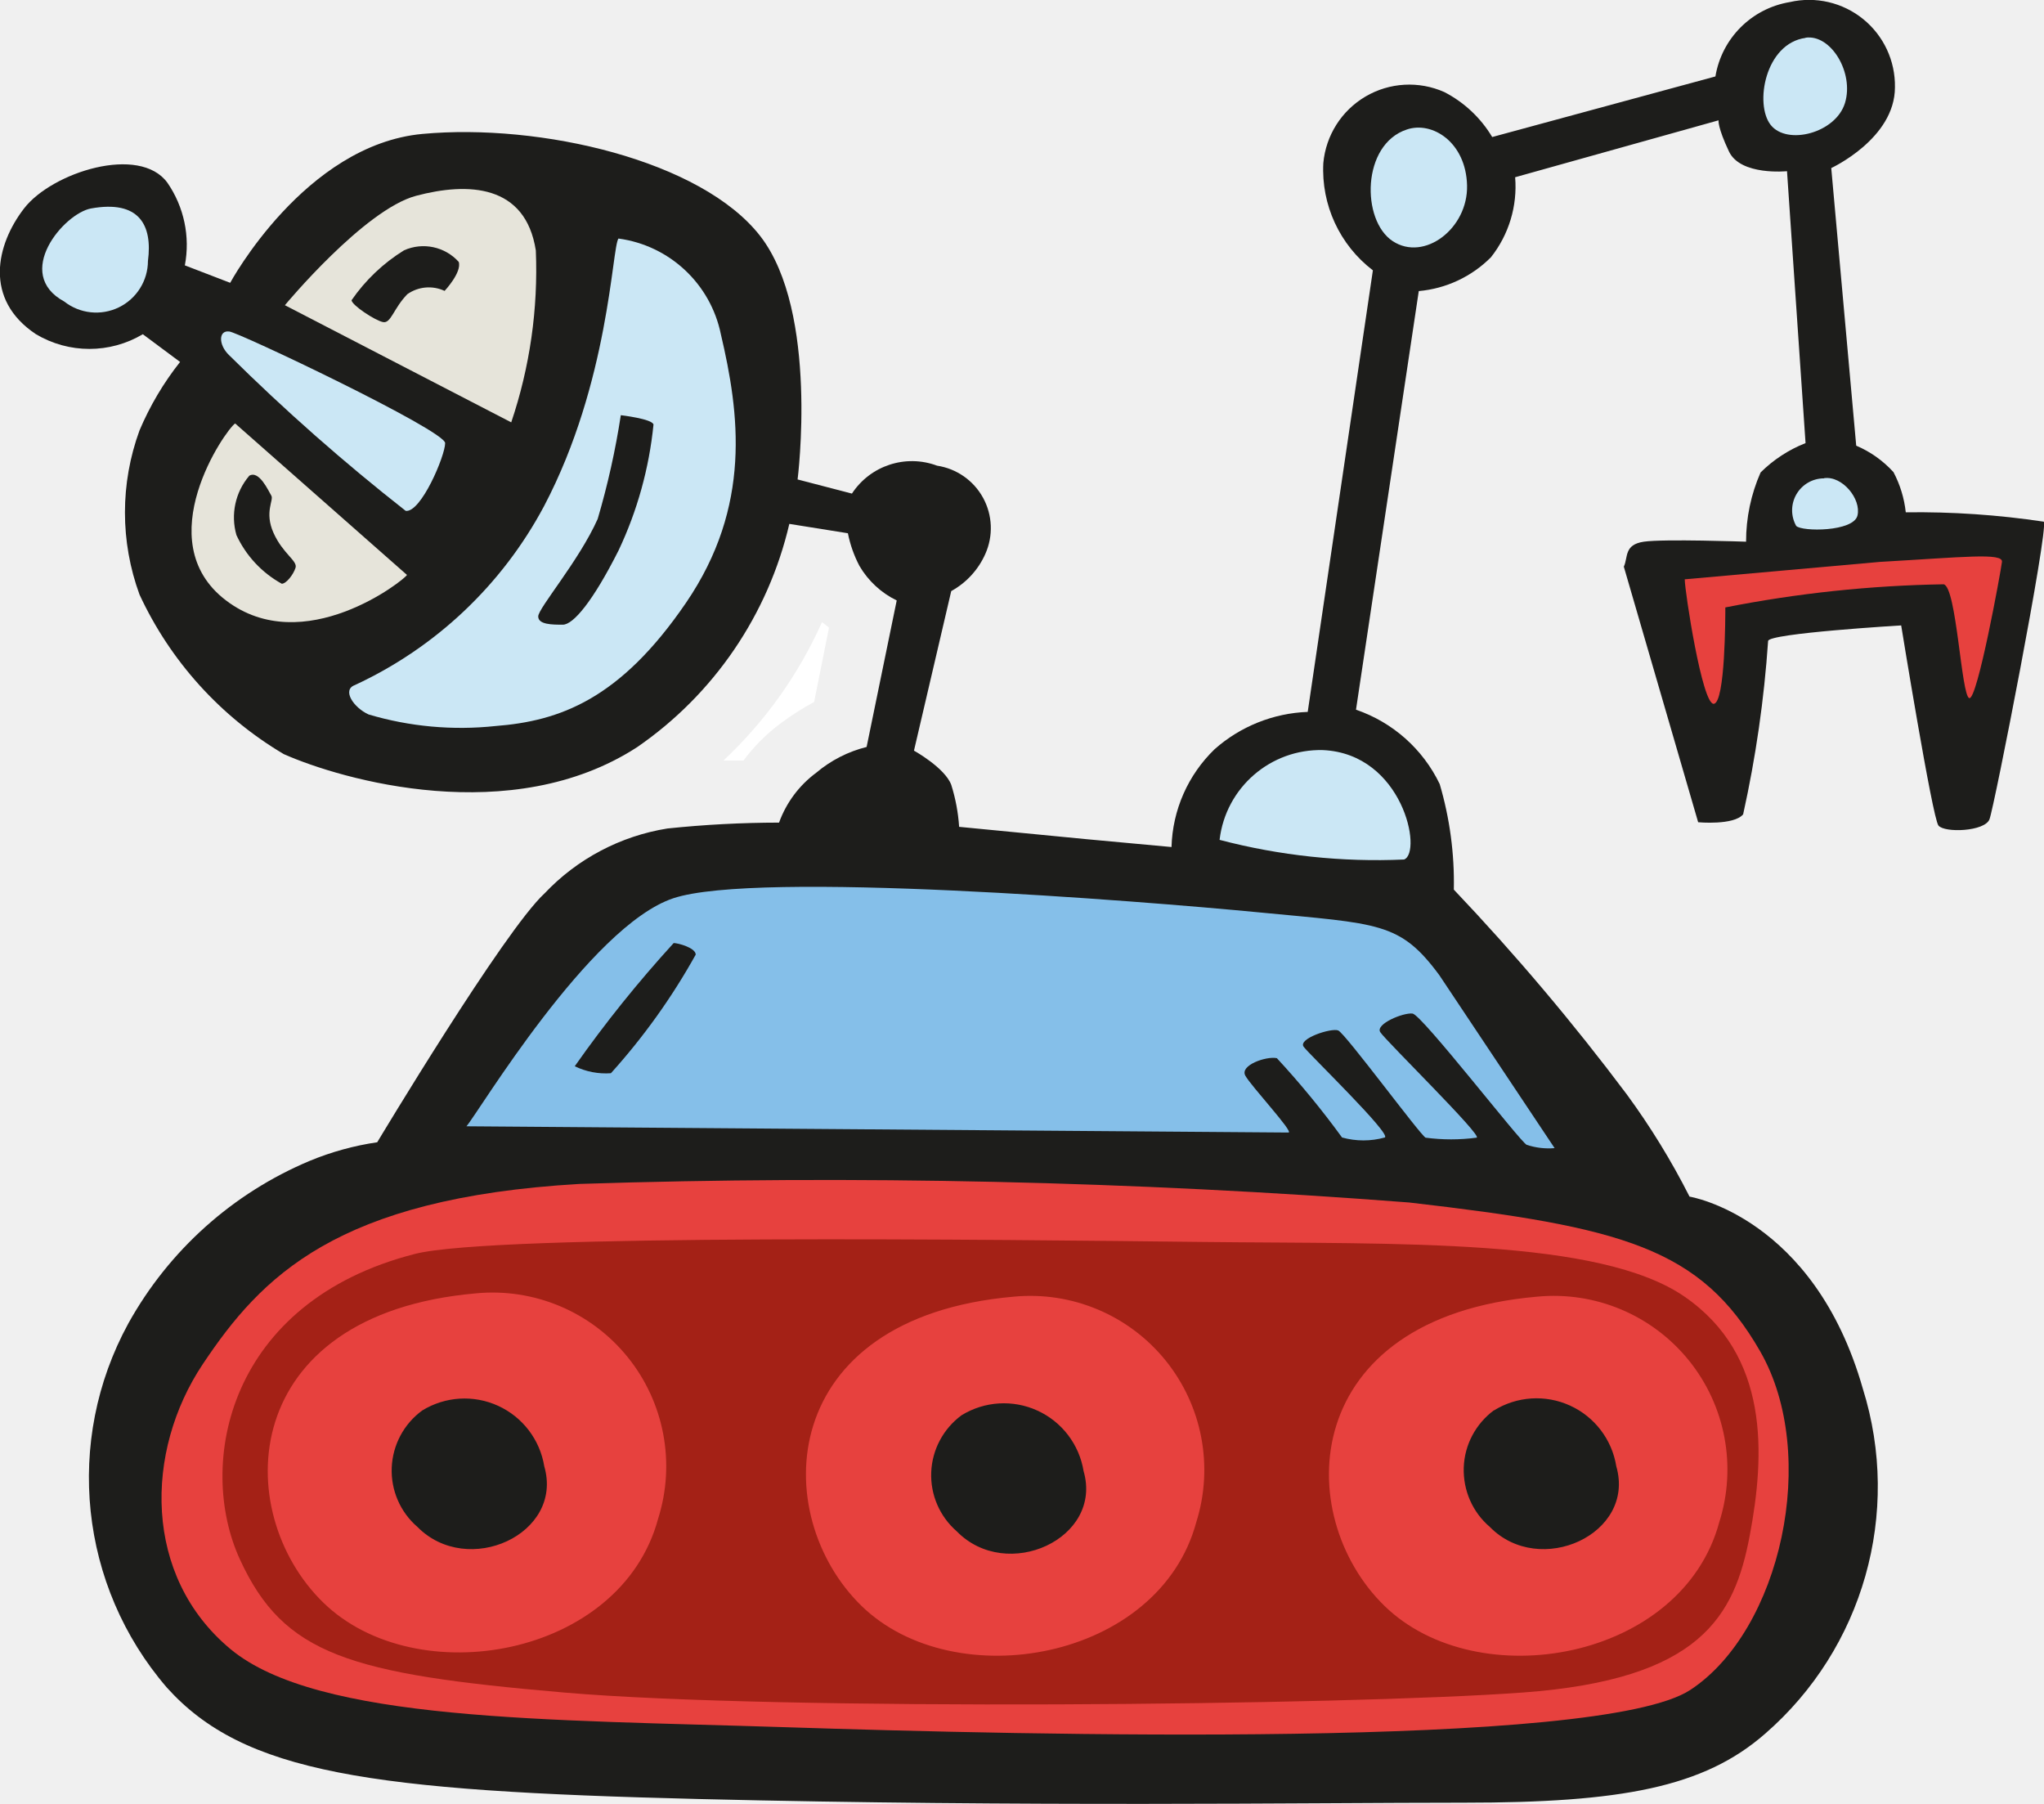
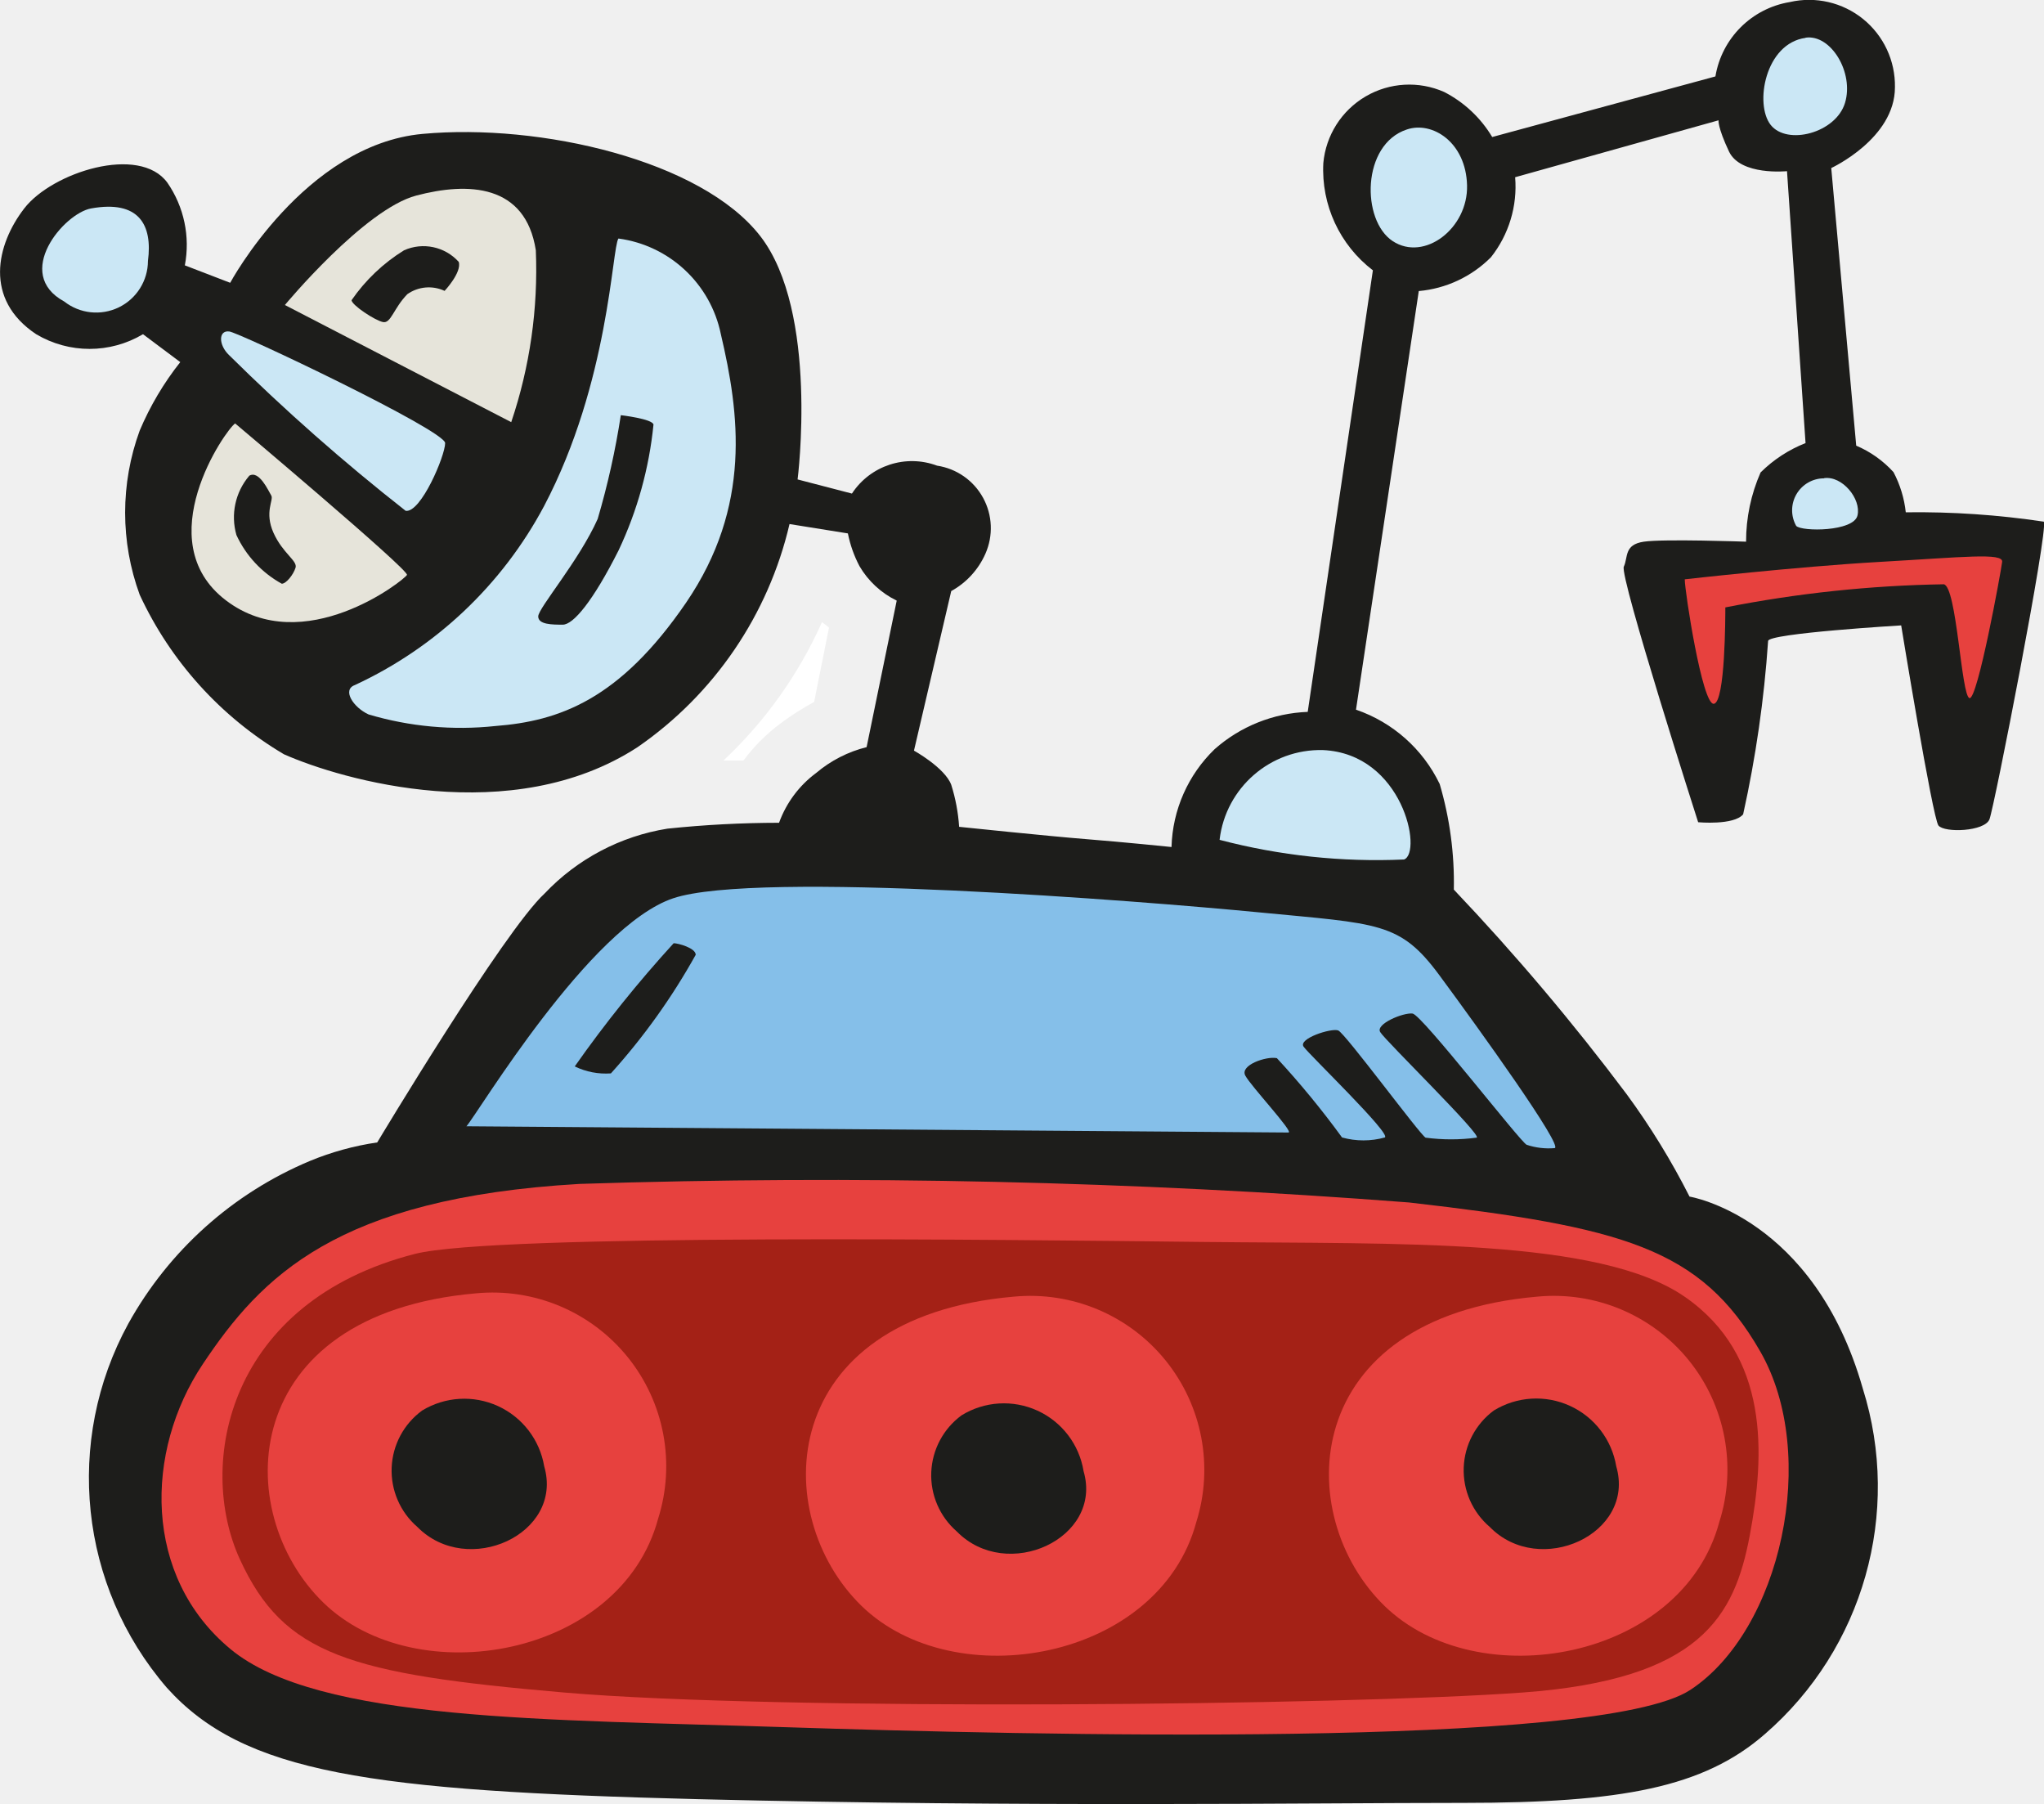
- <svg xmlns="http://www.w3.org/2000/svg" width="139.182" height="122.804" viewBox="0 0 11.135 9.824">
-   <path d="M4.478 3.388a2.34 2.34 0 0 1-.537.754h.109a.987.987 0 0 1 .203-.203 1.457 1.457 0 0 1 .182-.116l.081-.405a.375.375 0 0 0-.039-.03z" fill="#fff" />
-   <path d="M1.254 1.54S1.66.788 2.302.729s1.52.144 1.84.557.203 1.325.203 1.325l.296.077a.391.391 0 0 1 .464-.152.344.344 0 0 1 .263.48.43.43 0 0 1-.186.203l-.203.869s.168.093.203.186a.971.971 0 0 1 .043.229l.691.067.466.043a.77.77 0 0 1 .235-.533.811.811 0 0 1 .507-.203l.355-2.405a.689.689 0 0 1-.27-.584.47.47 0 0 1 .659-.387.652.652 0 0 1 .261.245l1.216-.33a.492.492 0 0 1 .405-.405.468.468 0 0 1 .573.464c0 .28-.347.44-.347.44l.136 1.512a.582.582 0 0 1 .203.144.608.608 0 0 1 .067.219 4.64 4.64 0 0 1 .752.051c.026.043-.27 1.554-.296 1.621s-.245.075-.278.034-.203-1.09-.203-1.09-.725.043-.725.085a6.349 6.349 0 0 1-.136.944c-.051.061-.245.043-.245.043l-.405-1.392c.024-.051 0-.12.109-.136s.557 0 .557 0a.934.934 0 0 1 .079-.377.723.723 0 0 1 .245-.16L9.735.932s-.253.026-.316-.107-.057-.17-.057-.17l-1.108.31a.62.62 0 0 1-.132.436.634.634 0 0 1-.393.184l-.342 2.28a.79.79 0 0 1 .456.405 1.899 1.899 0 0 1 .077.575 12.547 12.547 0 0 1 .942 1.115 3.976 3.976 0 0 1 .342.557s.677.109.944 1.046a1.783 1.783 0 0 1-.533 1.88c-.334.292-.784.375-1.639.375s-2.381.024-4.172-.02-2.476-.14-2.896-.608a1.751 1.751 0 0 1-.209-1.982 2.026 2.026 0 0 1 .989-.886 1.544 1.544 0 0 1 .367-.101s.691-1.153.912-1.356a1.177 1.177 0 0 1 .669-.353 5.921 5.921 0 0 1 .608-.032.586.586 0 0 1 .203-.272.679.679 0 0 1 .274-.14l.164-.798a.476.476 0 0 1-.203-.188.659.659 0 0 1-.063-.178L4.3 2.853a2.039 2.039 0 0 1-.829 1.216c-.685.444-1.609.178-1.925.038a1.974 1.974 0 0 1-.786-.869 1.299 1.299 0 0 1 0-.894 1.609 1.609 0 0 1 .221-.373L.778 1.82a.569.569 0 0 1-.582 0c-.286-.19-.217-.488-.065-.685S.76.786.912.995a.596.596 0 0 1 .095.45z" fill="#1d1d1b" />
-   <path d="M.496 1.135c.261-.047.336.089.31.286a.282.282 0 0 1-.456.221c-.28-.152-.002-.48.146-.507z" fill="#cbe7f5" />
-   <path d="M1.552 1.662s.432-.521.715-.596.596-.063.652.298a2.592 2.592 0 0 1-.134.936zm-.271.644l.936.825c-.012.026-.563.462-.987.138s0-.93.051-.963z" fill="#e6e4da" />
-   <path d="M1.248 1.805c.043 0 1.177.539 1.177.608s-.132.381-.215.369a11.145 11.145 0 0 1-.963-.849c-.057-.055-.057-.134 0-.128z" fill="#cbe7f5" />
-   <path d="M1.356 2.592c.055-.036.107.083.122.107s-.039.089.012.203.132.152.12.19-.051.087-.075.087a.582.582 0 0 1-.247-.265.349.349 0 0 1 .069-.322zm.559-.957a.963.963 0 0 1 .286-.272.259.259 0 0 1 .298.063c.018.057-.077.158-.077.158a.203.203 0 0 0-.203.018c-.075.077-.089.16-.132.152s-.172-.093-.172-.12z" fill="#1d1d1b" />
-   <path d="M3.37 1.299a.659.659 0 0 1 .557.521c.101.43.17.936-.19 1.463s-.689.644-1.038.671a1.767 1.767 0 0 1-.691-.063c-.083-.038-.146-.134-.075-.16a2.229 2.229 0 0 0 1.031-.975c.355-.675.369-1.406.405-1.457z" fill="#cbe7f5" />
-   <path d="M3.382 2.261s.172.02.178.051a2.089 2.089 0 0 1-.19.685c-.14.278-.247.405-.304.405s-.134 0-.134-.045.223-.304.324-.531a4.304 4.304 0 0 0 .126-.565z" fill="#1d1d1b" />
-   <path d="M7.664.705c.138-.047.322.069.328.304s-.233.417-.405.304-.17-.527.077-.608zm2.172-.5c.138-.02.265.19.215.355s-.316.233-.405.12-.03-.444.19-.474zm.101 2.399c.099-.014.203.113.182.203s-.304.089-.334.057a.174.174 0 0 1 .152-.259z" fill="#cbe7f5" />
-   <path d="M9.177 3.155l1.064-.095c.456-.026.671-.051.665 0s-.134.754-.178.742-.069-.608-.14-.62a6.713 6.713 0 0 0-1.189.126c0 .045 0 .519-.063.525s-.158-.614-.158-.677z" fill="#e7413e" />
-   <path d="M6.644 4.573a.553.553 0 0 1 .563-.488c.436.02.543.557.442.596a3.366 3.366 0 0 1-1.005-.107z" fill="#cbe7f5" />
-   <path d="M2.541 6.134c.063-.071.671-1.09 1.127-1.242s2.539.014 3.192.077.766.051.981.342l.628.942a.381.381 0 0 1-.152-.018c-.032-.012-.571-.709-.622-.715s-.203.057-.176.101.563.569.525.575a1.054 1.054 0 0 1-.278 0c-.032-.018-.438-.569-.476-.584s-.221.045-.188.089.48.476.442.494a.434.434 0 0 1-.233 0 4.774 4.774 0 0 0-.355-.432c-.057-.012-.203.038-.172.095s.267.31.235.31z" fill="#85bfe9" />
-   <path d="M3.131 5.807a6.732 6.732 0 0 1 .539-.671c.024 0 .12.026.12.063a3.514 3.514 0 0 1-.462.646.387.387 0 0 1-.197-.038z" fill="#1d1d1b" />
-   <path d="M3.155 6.448a41.366 41.366 0 0 1 4.521.101c1.165.134 1.589.247 1.913.811s.113 1.52-.381 1.844-3.627.245-4.926.203-2.551-.03-3.027-.426-.468-1.076-.15-1.552.727-.904 2.051-.981z" fill="#e7413e" />
-   <path d="M2.261 6.829c.436-.111 3.224-.077 4.294-.065s2.158-.022 2.622.298.438.861.355 1.301-.267.784-1.236.855-4.053.101-5.224 0-1.526-.205-1.765-.725-.065-1.404.954-1.664z" fill="#a42116" />
-   <path d="M2.592 7.044a.946.946 0 0 1 .993 1.228c-.203.754-1.317.95-1.824.456s-.468-1.57.831-1.684zm2.93.018a.948.948 0 0 1 .995 1.228c-.203.754-1.317.95-1.824.456s-.468-1.57.829-1.684zm2.851 0a.946.946 0 0 1 .993 1.228c-.203.754-1.317.95-1.824.456s-.468-1.57.831-1.684z" fill="#e7413e" />
-   <path d="M2.3 7.682a.44.44 0 0 1 .665.304c.107.369-.417.608-.691.33-.094-.081-.145-.2-.14-.323s.066-.238.166-.311zm2.938.026a.44.44 0 0 1 .665.304c.107.367-.417.608-.691.328-.093-.081-.144-.199-.139-.322s.066-.237.165-.31zm2.9-.026a.44.44 0 0 1 .667.304c.107.369-.417.608-.689.33-.094-.08-.146-.199-.142-.323s.065-.238.164-.312z" fill="#1d1d1b" />
+ <svg xmlns="http://www.w3.org/2000/svg" width="139.18" height="122.8" version="1.1" viewBox="0 0 11.135 9.824">
+   <g stroke-width=".203">
+     <path d="m4.478 3.388a2.341 2.341 0 0 1-0.537 0.754h0.109a0.987 0.987 0 0 1 0.203-0.203 1.457 1.457 0 0 1 0.182-0.116l0.081-0.405a0.375 0.375 0 0 0-0.039-0.03z" fill="#fff" />
+     <path d="m1.254 1.54s0.405-0.752 1.048-0.811c0.642-0.059 1.52 0.144 1.84 0.557 0.32 0.413 0.203 1.325 0.203 1.325l0.296 0.077a0.391 0.391 0 0 1 0.464-0.152 0.344 0.344 0 0 1 0.263 0.48 0.43 0.43 0 0 1-0.186 0.203l-0.203 0.869s0.168 0.093 0.203 0.186a0.971 0.971 0 0 1 0.043 0.229s0.488 0.051 0.691 0.067c0.203 0.016 0.466 0.043 0.466 0.043a0.77 0.77 0 0 1 0.235-0.533 0.811 0.811 0 0 1 0.507-0.203l0.355-2.405a0.689 0.689 0 0 1-0.27-0.584 0.47 0.47 0 0 1 0.659-0.387 0.652 0.652 0 0 1 0.261 0.245l1.216-0.33a0.492 0.492 0 0 1 0.405-0.405 0.468 0.468 0 0 1 0.573 0.464c0 0.28-0.347 0.44-0.347 0.44l0.136 1.512a0.582 0.582 0 0 1 0.203 0.144 0.608 0.608 0 0 1 0.067 0.219 4.64 4.64 0 0 1 0.752 0.051c0.026 0.043-0.27 1.554-0.296 1.621-0.026 0.067-0.245 0.075-0.278 0.034-0.032-0.041-0.203-1.09-0.203-1.09s-0.725 0.043-0.725 0.085a6.349 6.349 0 0 1-0.136 0.944c-0.051 0.061-0.245 0.043-0.245 0.043s-0.43-1.341-0.405-1.392c0.024-0.051 0-0.12 0.109-0.136 0.109-0.016 0.557 0 0.557 0a0.934 0.934 0 0 1 0.079-0.377 0.723 0.723 0 0 1 0.245-0.16l-0.101-1.481s-0.253 0.026-0.316-0.107c-0.063-0.134-0.057-0.17-0.057-0.17l-1.108 0.31a0.62 0.62 0 0 1-0.132 0.436 0.634 0.634 0 0 1-0.393 0.184l-0.342 2.28a0.79 0.79 0 0 1 0.456 0.405 1.899 1.899 0 0 1 0.077 0.575 12.547 12.547 0 0 1 0.942 1.115 3.976 3.976 0 0 1 0.342 0.557s0.677 0.109 0.944 1.046a1.783 1.783 0 0 1-0.533 1.881c-0.334 0.292-0.784 0.375-1.639 0.375-0.855 0-2.381 0.024-4.172-0.02-1.791-0.045-2.476-0.14-2.896-0.608a1.751 1.751 0 0 1-0.209-1.982 2.026 2.026 0 0 1 0.989-0.886 1.544 1.544 0 0 1 0.367-0.101s0.691-1.153 0.912-1.356a1.177 1.177 0 0 1 0.669-0.353 5.921 5.921 0 0 1 0.608-0.032 0.586 0.586 0 0 1 0.203-0.272 0.679 0.679 0 0 1 0.274-0.14l0.164-0.798a0.476 0.476 0 0 1-0.203-0.188 0.659 0.659 0 0 1-0.063-0.178l-0.318-0.051a2.038 2.038 0 0 1-0.829 1.216c-0.685 0.444-1.609 0.178-1.925 0.038a1.974 1.974 0 0 1-0.786-0.869 1.299 1.299 0 0 1 0-0.894 1.609 1.609 0 0 1 0.221-0.373l-0.203-0.152a0.569 0.569 0 0 1-0.582 0c-0.286-0.19-0.217-0.488-0.065-0.685 0.152-0.197 0.628-0.349 0.78-0.14a0.596 0.596 0 0 1 0.095 0.45z" fill="#1d1d1b" />
+     <path d="m0.496 1.135c0.261-0.047 0.336 0.089 0.31 0.286a0.282 0.282 0 0 1-0.456 0.221c-0.28-0.152-0.002-0.48 0.146-0.507z" fill="#cbe7f5" />
+     <path d="m1.552 1.661s0.432-0.521 0.715-0.596c0.284-0.075 0.596-0.063 0.652 0.298a2.592 2.592 0 0 1-0.134 0.936z" fill="#e6e4da" />
+     <path d="m1.281 2.306s0.948 0.798 0.936 0.825c-0.012 0.026-0.563 0.462-0.987 0.138-0.424-0.324 0-0.93 0.051-0.963z" fill="#e6e4da" />
+     <path d="m1.248 1.805c0.043 0 1.177 0.539 1.177 0.608 0 0.069-0.132 0.381-0.215 0.369a11.145 11.145 0 0 1-0.963-0.849c-0.057-0.055-0.057-0.134 0-0.128z" fill="#cbe7f5" />
+     <path d="m1.356 2.592c0.055-0.036 0.107 0.083 0.122 0.107 0.014 0.024-0.039 0.089 0.012 0.203 0.051 0.113 0.132 0.152 0.12 0.19-0.012 0.038-0.051 0.087-0.075 0.087a0.582 0.582 0 0 1-0.247-0.265 0.349 0.349 0 0 1 0.069-0.322z" fill="#1d1d1b" />
+     <path d="m1.915 1.635a0.963 0.963 0 0 1 0.286-0.272 0.259 0.259 0 0 1 0.298 0.063c0.018 0.057-0.077 0.158-0.077 0.158a0.203 0.203 0 0 0-0.203 0.018c-0.075 0.077-0.089 0.16-0.132 0.152-0.043-0.008-0.172-0.093-0.172-0.12z" fill="#1d1d1b" />
+     <path d="m3.37 1.299a0.659 0.659 0 0 1 0.557 0.521c0.101 0.43 0.17 0.936-0.19 1.463-0.361 0.527-0.689 0.644-1.038 0.671a1.767 1.767 0 0 1-0.691-0.063c-0.083-0.038-0.146-0.134-0.075-0.16a2.229 2.229 0 0 0 1.031-0.975c0.355-0.675 0.369-1.406 0.405-1.457z" fill="#cbe7f5" />
+     <path d="m3.382 2.261s0.172 0.02 0.178 0.051a2.089 2.089 0 0 1-0.19 0.685c-0.14 0.278-0.247 0.405-0.304 0.405-0.057 0-0.134 0-0.134-0.045s0.223-0.304 0.324-0.531a4.304 4.304 0 0 0 0.126-0.565z" fill="#1d1d1b" />
+   </g>
+   <g fill="#cbe7f5" stroke-width=".203">
+     <path d="m7.664 0.705c0.138-0.047 0.322 0.069 0.328 0.304 0.006 0.235-0.233 0.417-0.405 0.304-0.172-0.113-0.17-0.527 0.077-0.608z" />
+     <path d="m9.836 0.205c0.138-0.02 0.265 0.19 0.215 0.355s-0.316 0.233-0.405 0.12c-0.089-0.113-0.03-0.444 0.19-0.474z" />
+     <path d="m9.937 2.604c0.099-0.014 0.203 0.113 0.182 0.203-0.02 0.089-0.304 0.089-0.334 0.057a0.174 0.174 0 0 1 0.152-0.259z" />
+   </g>
+   <g stroke-width=".203">
+     <path d="m9.178 3.155s0.608-0.069 1.064-0.095c0.456-0.026 0.671-0.051 0.665 0-0.006 0.051-0.134 0.754-0.178 0.742-0.045-0.012-0.069-0.608-0.14-0.62a6.713 6.713 0 0 0-1.19 0.126c0 0.045 0 0.519-0.063 0.525-0.063 0.006-0.158-0.614-0.158-0.677z" fill="#e7413e" />
+     <path d="m6.644 4.573a0.553 0.553 0 0 1 0.563-0.488c0.436 0.02 0.543 0.557 0.442 0.596a3.366 3.366 0 0 1-1.005-0.107z" fill="#cbe7f5" />
+     <path d="m2.541 6.134c0.063-0.071 0.671-1.09 1.127-1.242 0.456-0.152 2.539 0.014 3.192 0.077 0.652 0.063 0.766 0.051 0.981 0.342s0.679 0.936 0.628 0.942a0.381 0.381 0 0 1-0.152-0.018c-0.032-0.012-0.571-0.709-0.622-0.715-0.051-0.006-0.203 0.057-0.176 0.101 0.026 0.045 0.563 0.569 0.525 0.575a1.054 1.054 0 0 1-0.278 0c-0.032-0.018-0.438-0.569-0.476-0.584-0.038-0.014-0.221 0.045-0.188 0.089 0.032 0.045 0.48 0.476 0.442 0.494a0.434 0.434 0 0 1-0.233 0 4.774 4.774 0 0 0-0.355-0.432c-0.057-0.012-0.203 0.038-0.172 0.095 0.03 0.057 0.267 0.31 0.235 0.31z" fill="#85bfe9" />
+     <path d="m3.131 5.808a6.732 6.732 0 0 1 0.539-0.671c0.024 0 0.12 0.026 0.12 0.063a3.514 3.514 0 0 1-0.462 0.646 0.387 0.387 0 0 1-0.197-0.038z" fill="#1d1d1b" />
+     <path d="m3.155 6.448a41.366 41.366 0 0 1 4.521 0.101c1.165 0.134 1.589 0.247 1.913 0.811 0.324 0.563 0.113 1.52-0.381 1.844-0.494 0.324-3.627 0.245-4.926 0.203-1.299-0.043-2.551-0.03-3.027-0.426-0.476-0.395-0.468-1.076-0.15-1.552 0.318-0.476 0.727-0.904 2.051-0.981z" fill="#e7413e" />
+     <path d="m2.261 6.829c0.436-0.111 3.224-0.077 4.294-0.065 1.07 0.012 2.158-0.022 2.622 0.298 0.464 0.32 0.438 0.861 0.355 1.301-0.083 0.44-0.267 0.784-1.236 0.855-0.969 0.071-4.053 0.101-5.224 0-1.171-0.101-1.526-0.205-1.765-0.725-0.239-0.521-0.065-1.404 0.954-1.664z" fill="#a42116" />
+   </g>
+   <g fill="#e7413e" stroke-width=".203">
+     <path d="m2.592 7.044a0.946 0.946 0 0 1 0.993 1.228c-0.203 0.754-1.317 0.95-1.824 0.456-0.507-0.494-0.468-1.57 0.831-1.684z" />
+     <path d="m5.522 7.062a0.948 0.948 0 0 1 0.995 1.228c-0.203 0.754-1.317 0.95-1.824 0.456s-0.468-1.57 0.829-1.684z" />
+     <path d="m8.373 7.062a0.946 0.946 0 0 1 0.993 1.228c-0.203 0.754-1.317 0.95-1.824 0.456-0.507-0.494-0.468-1.57 0.831-1.684z" />
+   </g>
+   <g transform="matrix(.20264 0 0 .20264 -.922 -1.5665)" fill="#1d1d1b">
+     <path d="m15.9 45.64a2.18 2.18 0 0 1 3.28 1.5c0.53 1.82-2.06 3-3.41 1.63a2 2 0 0 1 0.13-3.13z" />
+     <path d="m30.4 45.77a2.17 2.17 0 0 1 3.28 1.5c0.53 1.81-2.06 3-3.41 1.62a2 2 0 0 1 0.13-3.12z" />
+     <path d="m44.71 45.64a2.18 2.18 0 0 1 3.29 1.5c0.53 1.82-2.06 3-3.4 1.63a2 2 0 0 1 0.11-3.13z" />
+   </g>
</svg>
